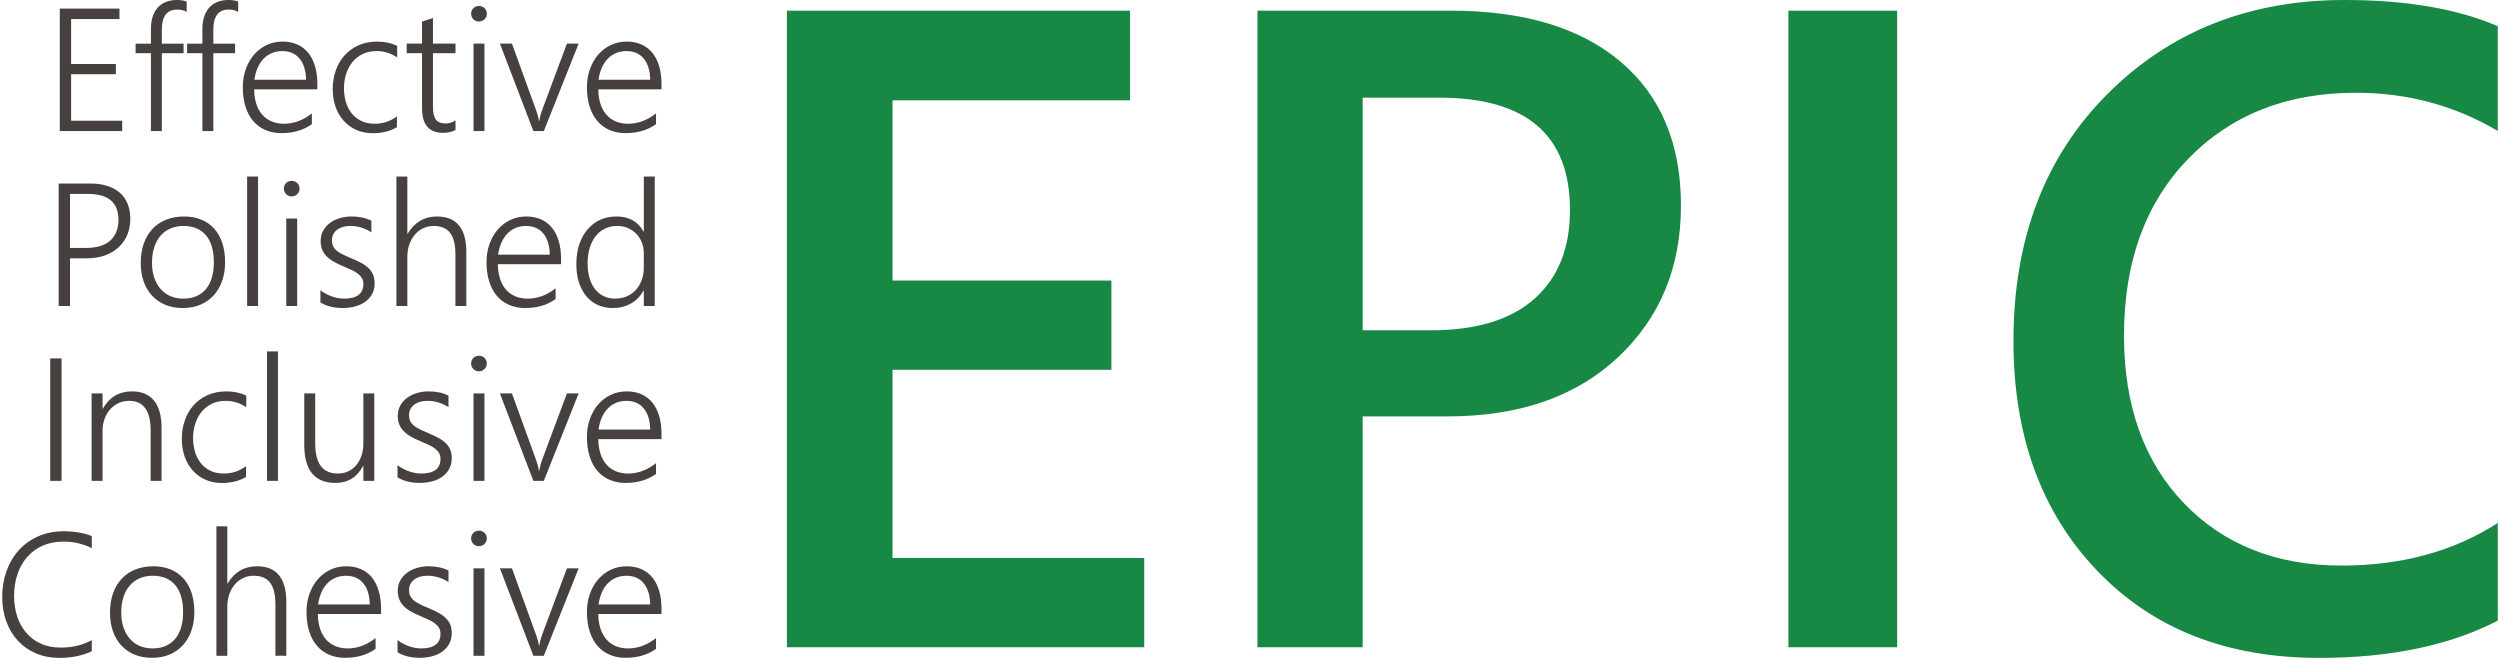
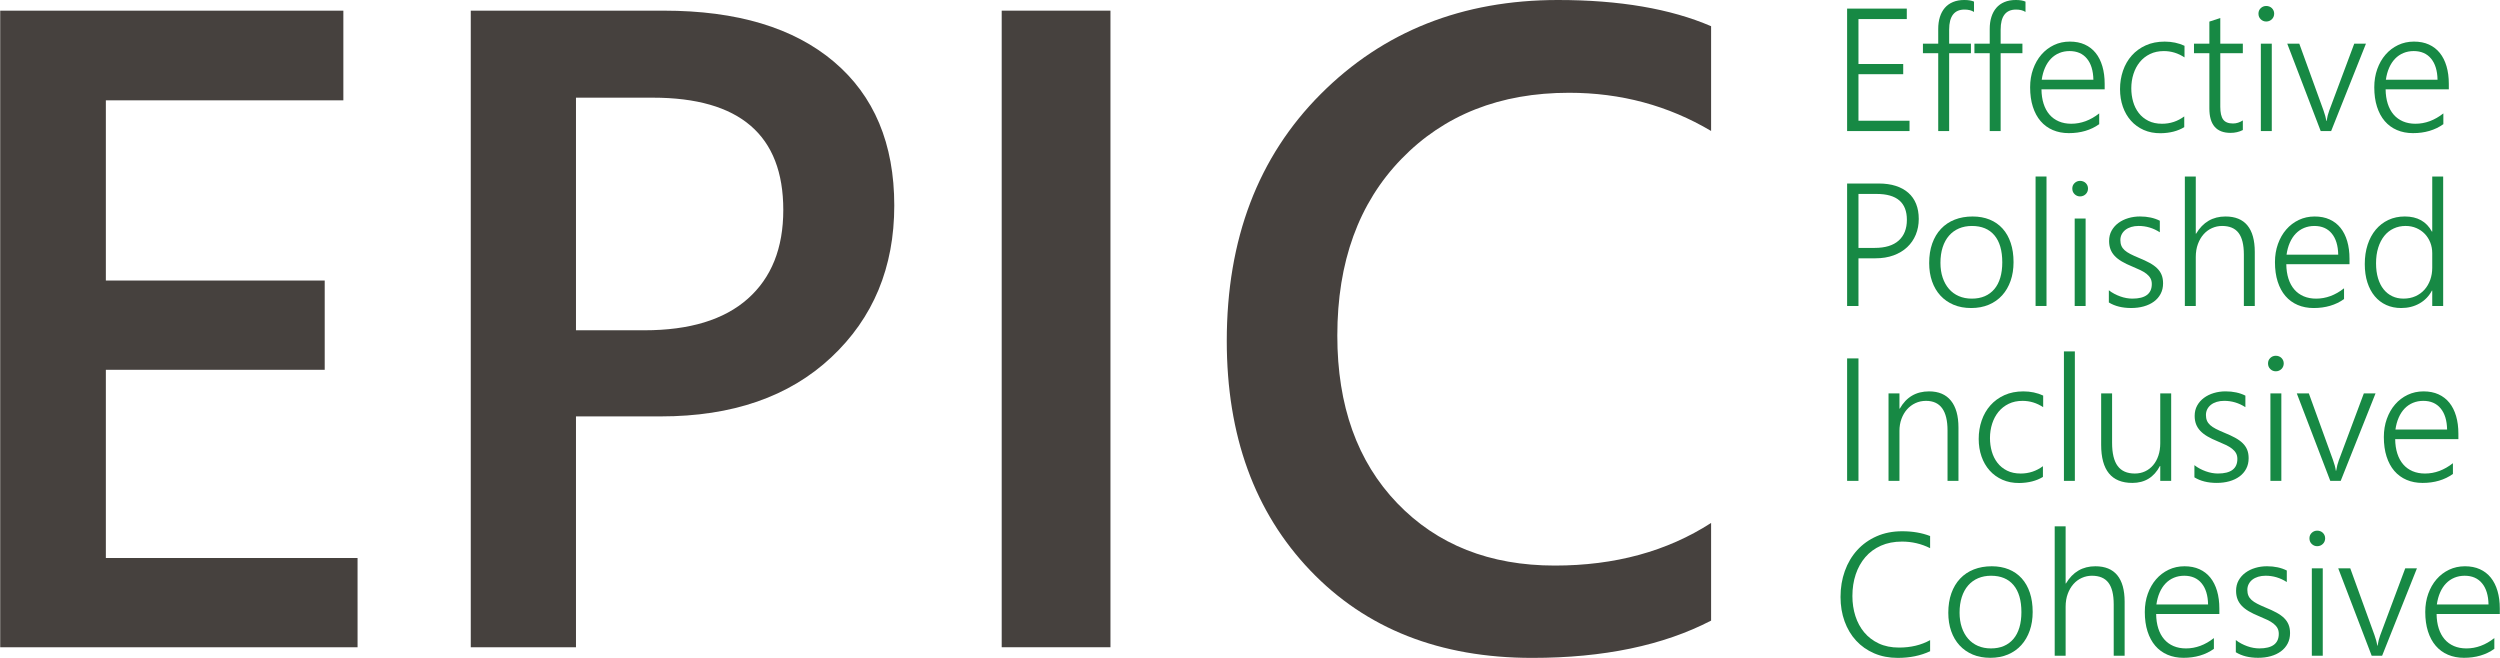
<svg xmlns="http://www.w3.org/2000/svg" enable-background="new 0 0 380 100" viewBox="0 0 380 100">
-   <path d="m173.927 98.381h-54.319v-96.761h52.159v13.63h-36.1v27.395h33.266v13.562h-33.266v28.61h38.259v13.563zm33.198-35.088v35.088h-15.992v-96.761h29.352c11.11 0 19.725 2.587 25.844 7.76 6.117 5.173 9.177 12.461 9.177 21.862s-3.196 17.095-9.583 23.076c-6.387 5.983-15.024 8.975-25.911 8.975h-12.887zm0-48.448v35.358h10.391c6.883 0 12.122-1.596 15.722-4.791 3.599-3.193 5.398-7.691 5.398-13.495 0-11.379-6.612-17.071-19.837-17.071h-11.674zm81.242 83.536h-16.532v-96.761h16.532zm91.296-4.049c-7.287 3.779-16.352 5.668-27.194 5.668-14.035 0-25.28-4.43-33.738-13.293-8.458-8.861-12.686-20.489-12.686-34.885 0-15.474 4.757-27.98 14.273-37.517 9.514-9.536 21.534-14.305 36.066-14.305 9.356 0 17.116 1.328 23.279 3.982v15.924c-6.523-3.869-13.72-5.804-21.592-5.804-10.481 0-18.973 3.352-25.473 10.055-6.502 6.703-9.749 15.655-9.749 26.856 0 10.661 3.036 19.152 9.108 25.473 6.074 6.32 14.059 9.48 23.955 9.48 9.131 0 17.049-2.159 23.752-6.478v14.845z" fill="#178944" />
-   <path d="m9.086 19.925v-18.614h9.073v1.584h-7.347v6.828h6.802v1.558h-6.802v7.074h7.762v1.571h-9.489zm19.289-18.108c-.372-.242-.852-.363-1.441-.363-1.558 0-2.336 1.017-2.336 3.05v2.129h3.31v1.454h-3.31v11.838h-1.661v-11.838h-2.324v-1.454h2.324v-2.233c0-.666.084-1.27.253-1.811s.417-1.004.746-1.389c.329-.385.742-.681 1.24-.889.497-.208 1.071-.312 1.72-.312.623 0 1.116.082 1.48.247zm7.827 0c-.372-.242-.852-.363-1.441-.363-1.558 0-2.336 1.017-2.336 3.05v2.129h3.31v1.454h-3.31v11.838h-1.661v-11.838h-2.324v-1.454h2.324v-2.233c0-.666.084-1.27.253-1.811s.417-1.004.746-1.389.742-.681 1.24-.889c.497-.208 1.071-.312 1.72-.312.623 0 1.116.082 1.48.247zm2.427 11.76c.009.813.117 1.545.325 2.194s.506 1.198.896 1.649.863.794 1.421 1.032c.558.238 1.188.357 1.889.357 1.497 0 2.912-.523 4.245-1.571v1.635c-1.272.909-2.812 1.363-4.621 1.363-.891 0-1.7-.156-2.427-.467s-1.346-.764-1.856-1.356c-.511-.593-.904-1.322-1.181-2.187s-.415-1.852-.415-2.959c0-.995.151-1.917.454-2.765s.723-1.581 1.259-2.2c.536-.619 1.173-1.103 1.908-1.454s1.54-.526 2.414-.526c.857 0 1.614.149 2.272.448.658.298 1.209.725 1.655 1.279s.785 1.229 1.019 2.025c.234.796.35 1.687.35 2.674v.831h-9.605zm7.892-1.454c-.026-1.385-.355-2.458-.987-3.219s-1.51-1.142-2.635-1.142c-.562 0-1.084.1-1.564.298-.48.199-.902.487-1.266.863-.363.376-.664.835-.902 1.376-.238.541-.405 1.149-.5 1.824h7.853zm13.811 7.204c-.987.597-2.181.904-3.583.922-.952.009-1.809-.156-2.57-.493s-1.411-.807-1.947-1.408c-.536-.601-.948-1.311-1.233-2.129-.286-.818-.428-1.707-.428-2.667 0-.995.151-1.932.454-2.81s.744-1.644 1.324-2.297 1.289-1.17 2.129-1.551c.839-.381 1.8-.571 2.882-.571 1.099 0 2.103.212 3.011.636v1.765c-.969-.64-2.016-.961-3.141-.961-.787 0-1.488.149-2.103.448s-1.131.705-1.551 1.22c-.42.515-.74 1.116-.961 1.804s-.331 1.417-.331 2.187c0 .71.093 1.389.279 2.038s.472 1.222.857 1.72.872.893 1.46 1.188c.588.294 1.281.441 2.077.441 1.246 0 2.371-.372 3.375-1.116v1.635zm8.905.441c-.571.286-1.194.428-1.869.428-2.146 0-3.219-1.238-3.219-3.712v-8.398h-2.336v-1.454h2.336v-3.349l1.661-.545v3.894h3.427v1.454h-3.427v8.139c0 .9.147 1.549.441 1.947s.792.597 1.493.597c.519 0 1.017-.156 1.493-.467v1.467zm3.557-16.498c-.32 0-.597-.113-.831-.338s-.35-.511-.35-.857c0-.338.117-.617.35-.837s.511-.331.831-.331c.164 0 .32.028.467.084.147.056.275.136.383.24s.195.227.26.37.097.301.097.474c0 .164-.03.32-.091.467s-.147.275-.26.383-.24.193-.383.253-.301.091-.474.091zm-.818 16.654v-13.292h1.661v13.292zm10.683 0h-1.584l-5.088-13.292h1.83l3.673 10.125c.225.614.368 1.155.428 1.623h.052c.104-.623.238-1.147.402-1.571l3.803-10.177h1.778zm8.281-6.347c.009.813.117 1.545.325 2.194s.506 1.198.896 1.649.863.794 1.421 1.032c.558.238 1.188.357 1.889.357 1.497 0 2.912-.523 4.245-1.571v1.635c-1.272.909-2.812 1.363-4.621 1.363-.891 0-1.7-.156-2.427-.467s-1.346-.764-1.856-1.356-.904-1.322-1.181-2.187-.415-1.852-.415-2.959c0-.995.151-1.917.454-2.765s.723-1.581 1.259-2.2c.536-.619 1.173-1.103 1.908-1.454s1.54-.526 2.414-.526c.857 0 1.614.149 2.272.448s1.209.725 1.655 1.279.785 1.229 1.019 2.025.35 1.687.35 2.674v.831h-9.605zm7.892-1.454c-.026-1.385-.355-2.458-.987-3.219s-1.51-1.142-2.635-1.142c-.562 0-1.084.1-1.564.298-.48.199-.902.487-1.266.863-.363.376-.664.835-.902 1.376-.238.541-.405 1.149-.5 1.824h7.853zm-88.188 27.142v7.243h-1.726v-18.614h4.803c.978 0 1.843.121 2.596.363s1.389.593 1.908 1.051.913 1.021 1.181 1.687.402 1.428.402 2.284c0 .865-.151 1.664-.454 2.395-.303.731-.738 1.363-1.304 1.895s-1.257.948-2.07 1.246c-.813.298-1.735.448-2.765.448h-2.57zm0-9.787v8.204h2.466c1.601 0 2.817-.372 3.647-1.116.831-.744 1.246-1.796 1.246-3.154 0-2.622-1.532-3.933-4.595-3.933zm17.121 17.342c-.987 0-1.871-.164-2.655-.493-.783-.329-1.452-.794-2.006-1.395-.554-.601-.978-1.322-1.272-2.161-.294-.839-.441-1.77-.441-2.791 0-1.108.156-2.099.467-2.973s.755-1.616 1.331-2.226 1.27-1.075 2.083-1.395 1.722-.48 2.726-.48c.961 0 1.826.158 2.596.474s1.423.772 1.96 1.369.948 1.324 1.233 2.181c.286.857.428 1.83.428 2.921 0 1.038-.149 1.984-.448 2.836s-.725 1.586-1.279 2.2-1.229 1.09-2.025 1.428-1.696.506-2.7.506zm.13-12.474c-.727 0-1.385.126-1.973.376-.588.251-1.093.617-1.512 1.097s-.742 1.069-.967 1.765-.338 1.486-.338 2.369c0 .831.113 1.579.338 2.246s.543 1.238.954 1.713c.411.476.911.842 1.499 1.097.588.255 1.246.383 1.973.383.744 0 1.402-.123 1.973-.37s1.056-.606 1.454-1.077c.398-.472.699-1.049.902-1.733s.305-1.462.305-2.336c0-1.791-.398-3.161-1.194-4.108-.796-.947-1.934-1.421-3.414-1.421zm9.67 12.162v-19.678h1.661v19.678zm6.763-16.654c-.32 0-.597-.113-.831-.338s-.35-.511-.35-.857c0-.338.117-.617.35-.837.234-.221.511-.331.831-.331.164 0 .32.028.467.084s.275.136.383.24.195.227.26.37c.065.143.097.301.097.474 0 .164-.03.32-.091.467s-.147.275-.26.383-.24.193-.383.253-.301.091-.474.091zm-.818 16.654v-13.292h1.661v13.292zm5.192-2.388c.251.199.523.376.818.532.294.156.597.29.909.402s.625.197.941.253.617.084.902.084c1.973 0 2.959-.74 2.959-2.22 0-.338-.069-.629-.208-.876-.139-.247-.338-.472-.597-.675s-.571-.392-.935-.565c-.363-.173-.774-.355-1.233-.545-.614-.251-1.142-.506-1.584-.766s-.805-.543-1.09-.85c-.286-.307-.498-.645-.636-1.012-.139-.368-.208-.785-.208-1.253 0-.588.128-1.112.383-1.571s.599-.848 1.032-1.168c.433-.32.932-.565 1.499-.733.567-.169 1.162-.253 1.785-.253 1.151 0 2.155.216 3.011.649v1.752c-.995-.64-2.068-.961-3.219-.961-.415 0-.794.052-1.136.156-.342.104-.634.251-.876.441s-.43.417-.565.681-.201.556-.201.876c0 .329.052.617.156.863.104.247.266.469.487.668s.506.389.857.571.777.376 1.279.584c.64.26 1.194.517 1.661.772s.852.532 1.155.831c.303.298.528.632.675 1s.221.794.221 1.279c0 .597-.123 1.129-.37 1.597s-.588.861-1.025 1.181-.95.562-1.538.727-1.229.247-1.921.247c-1.341 0-2.471-.281-3.388-.844v-1.856zm20.522 2.388v-7.814c0-1.488-.268-2.585-.805-3.291s-1.372-1.058-2.505-1.058c-.536 0-1.047.108-1.532.325s-.909.528-1.272.935c-.363.407-.653.902-.87 1.486-.216.584-.325 1.244-.325 1.98v7.438h-1.661v-19.678h1.661v8.684h.052c1.038-1.739 2.527-2.609 4.465-2.609 1.48 0 2.592.454 3.336 1.363s1.116 2.25 1.116 4.024v8.216zm6.451-6.347c.009.813.117 1.545.325 2.194s.506 1.198.896 1.649.863.794 1.421 1.032 1.188.357 1.889.357c1.497 0 2.912-.523 4.245-1.571v1.635c-1.272.909-2.812 1.363-4.621 1.363-.891 0-1.7-.156-2.427-.467s-1.346-.764-1.856-1.356c-.511-.593-.904-1.322-1.181-2.187-.277-.865-.415-1.852-.415-2.959 0-.995.151-1.917.454-2.765s.723-1.581 1.259-2.2c.536-.619 1.173-1.103 1.908-1.454.736-.35 1.54-.526 2.414-.526.857 0 1.614.149 2.272.448s1.209.725 1.655 1.279.785 1.229 1.019 2.025c.234.796.35 1.687.35 2.674v.831h-9.605zm7.892-1.454c-.026-1.385-.355-2.458-.987-3.219s-1.51-1.142-2.635-1.142c-.562 0-1.084.1-1.564.298s-.902.487-1.266.863c-.363.376-.664.835-.902 1.376-.238.541-.405 1.149-.5 1.824h7.853zm14.291 7.801v-2.336h-.052c-.441.839-1.071 1.491-1.889 1.954s-1.746.694-2.784.694c-.831 0-1.586-.154-2.265-.461s-1.261-.751-1.746-1.331-.859-1.281-1.123-2.103-.396-1.752-.396-2.791c0-1.073.145-2.053.435-2.94s.701-1.649 1.233-2.284 1.173-1.129 1.921-1.48c.749-.35 1.581-.526 2.499-.526 1.912 0 3.284.766 4.115 2.297h.052v-8.372h1.661v19.678zm0-8.022c0-.58-.1-1.121-.298-1.623s-.476-.939-.831-1.311-.781-.666-1.279-.883c-.498-.216-1.045-.325-1.642-.325-.658 0-1.263.13-1.817.389s-1.028.634-1.421 1.123-.701 1.084-.922 1.785-.331 1.497-.331 2.388c0 .839.1 1.592.298 2.259s.482 1.229.85 1.687.807.809 1.317 1.051 1.077.363 1.7.363c.675 0 1.283-.121 1.824-.363s1-.576 1.376-1.0.666-.922.87-1.493.305-1.181.305-1.83zm-88.499 34.605h-1.726v-18.614h1.726zm13.538 0v-7.658c0-3.003-1.09-4.504-3.271-4.504-.58 0-1.116.115-1.61.344-.493.229-.919.547-1.279.954s-.64.889-.844 1.447-.305 1.162-.305 1.811v7.606h-1.661v-13.292h1.661v2.311h.052c.987-1.748 2.471-2.622 4.452-2.622 1.454 0 2.561.472 3.323 1.415s1.142 2.306 1.142 4.089v8.1zm14.499-.597c-.987.597-2.181.904-3.583.922-.952.009-1.809-.156-2.57-.493-.761-.338-1.411-.807-1.947-1.408-.536-.601-.948-1.311-1.233-2.129s-.428-1.707-.428-2.667c0-.995.151-1.932.454-2.81s.744-1.644 1.324-2.297 1.289-1.17 2.129-1.551c.839-.381 1.8-.571 2.882-.571 1.099 0 2.103.212 3.011.636v1.765c-.969-.64-2.016-.961-3.141-.961-.787 0-1.488.149-2.103.448s-1.131.705-1.551 1.22-.74 1.116-.961 1.804c-.221.688-.331 1.417-.331 2.187 0 .71.093 1.389.279 2.038s.472 1.222.857 1.72.872.893 1.46 1.188c.588.294 1.281.441 2.077.441 1.246 0 2.371-.372 3.375-1.116v1.635zm3.193.597v-19.678h1.661v19.678zm14.642 0v-2.259h-.052c-.9 1.713-2.297 2.57-4.193 2.57-3.159 0-4.738-1.93-4.738-5.789v-7.814h1.661v7.503c0 1.592.283 2.769.85 3.531s1.434 1.142 2.603 1.142c.571 0 1.093-.11 1.564-.331s.878-.532 1.22-.935.608-.885.798-1.447.286-1.185.286-1.869v-7.593h1.661v13.292h-1.661zm5.192-2.388c.251.199.523.376.818.532.294.156.597.29.909.402s.625.197.941.253.617.084.902.084c1.973 0 2.959-.74 2.959-2.22 0-.338-.069-.629-.208-.876-.139-.247-.338-.472-.597-.675s-.571-.392-.935-.565c-.363-.173-.774-.355-1.233-.545-.614-.251-1.142-.506-1.584-.766s-.805-.543-1.09-.85c-.286-.307-.498-.645-.636-1.012-.139-.368-.208-.785-.208-1.253 0-.588.128-1.112.383-1.571s.599-.848 1.032-1.168c.433-.32.932-.565 1.499-.733.567-.169 1.162-.253 1.785-.253 1.151 0 2.155.216 3.011.649v1.752c-.995-.64-2.068-.961-3.219-.961-.415 0-.794.052-1.136.156-.342.104-.634.251-.876.441s-.43.417-.565.681c-.134.264-.201.556-.201.876 0 .329.052.617.156.863.104.247.266.469.487.668s.506.389.857.571.777.376 1.279.584c.64.26 1.194.517 1.661.772.467.255.852.532 1.155.831s.528.632.675 1.0.221.794.221 1.279c0 .597-.123 1.129-.37 1.597s-.588.861-1.025 1.181-.95.562-1.538.727c-.588.164-1.229.247-1.921.247-1.341 0-2.471-.281-3.388-.844v-1.856zm12.37-14.265c-.32 0-.597-.113-.831-.338s-.35-.511-.35-.857c0-.338.117-.617.35-.837s.511-.331.831-.331c.164 0 .32.028.467.084s.275.136.383.24.195.227.26.37c.065.143.097.301.097.474 0 .164-.03.32-.091.467s-.147.275-.26.383-.24.193-.383.253-.301.091-.474.091zm-.818 16.654v-13.292h1.661v13.292zm10.683 0h-1.584l-5.088-13.292h1.83l3.673 10.125c.225.614.368 1.155.428 1.623h.052c.104-.623.238-1.147.402-1.571l3.803-10.177h1.778zm8.281-6.347c.009.813.117 1.545.325 2.194s.506 1.198.896 1.649.863.794 1.421 1.032c.558.238 1.188.357 1.889.357 1.497 0 2.912-.523 4.245-1.571v1.635c-1.272.909-2.812 1.363-4.621 1.363-.891 0-1.7-.156-2.427-.467s-1.346-.764-1.856-1.356-.904-1.322-1.181-2.187-.415-1.852-.415-2.959c0-.995.151-1.917.454-2.765s.723-1.581 1.259-2.2c.536-.619 1.173-1.103 1.908-1.454s1.54-.526 2.414-.526c.857 0 1.614.149 2.272.448s1.209.725 1.655 1.279.785 1.229 1.019 2.025.35 1.687.35 2.674v.831h-9.605zm7.892-1.454c-.026-1.385-.355-2.458-.987-3.219s-1.51-1.142-2.635-1.142c-.562 0-1.084.1-1.564.298-.48.199-.902.487-1.266.863-.363.376-.664.835-.902 1.376-.238.541-.405 1.149-.5 1.824h7.853zm-84.878 33.697c-1.437.675-3.076 1.012-4.92 1.012-1.315 0-2.51-.232-3.583-.694-1.073-.463-1.988-1.105-2.745-1.928s-1.341-1.8-1.752-2.933-.617-2.371-.617-3.712c0-1.411.218-2.724.655-3.939s1.062-2.272 1.876-3.167 1.798-1.599 2.953-2.109 2.451-.766 3.888-.766c1.584 0 2.998.242 4.245.727v1.843c-1.333-.666-2.756-1-4.271-1-1.203 0-2.272.208-3.206.623s-1.722.993-2.362 1.733-1.129 1.614-1.467 2.622-.506 2.109-.506 3.304c0 1.073.151 2.083.454 3.031s.751 1.776 1.343 2.486 1.331 1.272 2.213 1.687 1.908.623 3.076.623c1.791 0 3.366-.376 4.725-1.129v1.687zm9.138 1c-.987 0-1.871-.164-2.655-.493-.783-.329-1.452-.794-2.006-1.395-.554-.601-.978-1.322-1.272-2.161-.294-.839-.441-1.77-.441-2.791 0-1.108.156-2.099.467-2.973s.755-1.616 1.331-2.226 1.27-1.075 2.083-1.395 1.722-.48 2.726-.48c.961 0 1.826.158 2.596.474.77.316 1.423.772 1.96 1.369s.948 1.324 1.233 2.181c.286.857.428 1.83.428 2.921 0 1.038-.149 1.984-.448 2.836s-.725 1.586-1.279 2.2c-.554.614-1.229 1.09-2.025 1.428s-1.696.506-2.7.506zm.13-12.474c-.727 0-1.385.126-1.973.376-.588.251-1.093.617-1.512 1.097s-.742 1.069-.967 1.765-.338 1.486-.338 2.369c0 .831.113 1.579.338 2.246s.543 1.237.954 1.713c.411.476.911.842 1.499 1.097.588.255 1.246.383 1.973.383.744 0 1.402-.123 1.973-.37s1.056-.606 1.454-1.077.699-1.049.902-1.733c.203-.684.305-1.462.305-2.336 0-1.791-.398-3.161-1.194-4.108-.796-.947-1.934-1.421-3.414-1.421zm18.64 12.162v-7.814c0-1.488-.268-2.585-.805-3.291s-1.372-1.058-2.505-1.058c-.536 0-1.047.108-1.532.325s-.909.528-1.272.935c-.363.407-.653.902-.87 1.486-.216.584-.325 1.244-.325 1.98v7.438h-1.661v-19.678h1.661v8.684h.052c1.038-1.739 2.527-2.609 4.465-2.609 1.48 0 2.592.454 3.336 1.363s1.116 2.25 1.116 4.024v8.216zm6.451-6.347c.009.813.117 1.545.325 2.194s.506 1.198.896 1.649.863.794 1.421 1.032 1.188.357 1.889.357c1.497 0 2.912-.523 4.245-1.571v1.635c-1.272.909-2.812 1.363-4.621 1.363-.891 0-1.7-.156-2.427-.467s-1.346-.764-1.856-1.356c-.511-.593-.904-1.322-1.181-2.187s-.415-1.852-.415-2.959c0-.995.151-1.917.454-2.765s.723-1.581 1.259-2.2c.536-.619 1.173-1.103 1.908-1.454s1.54-.526 2.414-.526c.857 0 1.614.149 2.272.448.658.298 1.209.725 1.655 1.279s.785 1.229 1.019 2.025c.234.796.35 1.687.35 2.674v.831h-9.605zm7.892-1.454c-.026-1.385-.355-2.458-.987-3.219s-1.51-1.142-2.635-1.142c-.562 0-1.084.1-1.564.298-.48.199-.902.487-1.266.863-.363.376-.664.835-.902 1.376-.238.541-.405 1.149-.5 1.824h7.853zm4.219 5.413c.251.199.523.376.818.532s.597.29.909.402.625.197.941.253c.316.056.617.084.902.084 1.973 0 2.959-.74 2.959-2.22 0-.338-.069-.629-.208-.876-.139-.247-.338-.472-.597-.675s-.571-.392-.935-.565c-.363-.173-.774-.355-1.233-.545-.614-.251-1.142-.506-1.584-.766s-.805-.543-1.09-.85c-.286-.307-.498-.645-.636-1.012-.139-.368-.208-.785-.208-1.253 0-.588.128-1.112.383-1.571s.599-.848 1.032-1.168c.433-.32.932-.565 1.499-.733.567-.169 1.162-.253 1.785-.253 1.151 0 2.155.216 3.011.649v1.752c-.995-.64-2.068-.961-3.219-.961-.415 0-.794.052-1.136.156-.342.104-.634.251-.876.441s-.43.417-.565.681c-.134.264-.201.556-.201.876 0 .329.052.617.156.863.104.247.266.469.487.668s.506.389.857.571.777.376 1.279.584c.64.26 1.194.517 1.661.772s.852.532 1.155.831.528.632.675 1.0.221.794.221 1.279c0 .597-.123 1.129-.37 1.597s-.588.861-1.025 1.181-.95.562-1.538.727-1.229.247-1.921.247c-1.341 0-2.471-.281-3.388-.844v-1.856zm12.37-14.265c-.32 0-.597-.113-.831-.338s-.35-.511-.35-.857c0-.338.117-.617.35-.837s.511-.331.831-.331c.164 0 .32.028.467.084s.275.136.383.24.195.227.26.37.097.301.097.474c0 .164-.03.32-.091.467s-.147.275-.26.383-.24.193-.383.253-.301.091-.474.091zm-.818 16.654v-13.292h1.661v13.292zm10.683 0h-1.584l-5.088-13.292h1.83l3.673 10.125c.225.614.368 1.155.428 1.623h.052c.104-.623.238-1.147.402-1.571l3.803-10.177h1.778zm8.281-6.347c.009.813.117 1.545.325 2.194s.506 1.198.896 1.649.863.794 1.421 1.032 1.188.357 1.889.357c1.497 0 2.912-.523 4.245-1.571v1.635c-1.272.909-2.812 1.363-4.621 1.363-.891 0-1.7-.156-2.427-.467s-1.346-.764-1.856-1.356-.904-1.322-1.181-2.187-.415-1.852-.415-2.959c0-.995.151-1.917.454-2.765s.723-1.581 1.259-2.2c.536-.619 1.173-1.103 1.908-1.454s1.54-.526 2.414-.526c.857 0 1.614.149 2.272.448s1.209.725 1.655 1.279.785 1.229 1.019 2.025.35 1.687.35 2.674v.831h-9.605zm7.892-1.454c-.026-1.385-.355-2.458-.987-3.219s-1.51-1.142-2.635-1.142c-.562 0-1.084.1-1.564.298-.48.199-.902.487-1.266.863-.363.376-.664.835-.902 1.376-.238.541-.405 1.149-.5 1.824h7.853z" fill="#46413e" />
+   <path d="m54.35 98.381h-54.319v-96.761h52.159v13.63h-36.1v27.395h33.266v13.562h-33.266v28.61h38.259z" fill="#46413e" />
+   <path d="m87.549 63.293v35.088h-15.992v-96.761h29.352c11.11 0 19.725 2.587 25.844 7.76 6.117 5.173 9.177 12.461 9.177 21.862s-3.196 17.095-9.583 23.076c-6.387 5.983-15.024 8.975-25.911 8.975h-12.887zm0-48.448v35.358h10.391c6.883 0 12.122-1.596 15.722-4.791 3.599-3.193 5.398-7.691 5.398-13.495 0-11.379-6.612-17.071-19.837-17.071h-11.674z" fill="#46413e" />
+   <path d="m168.79 98.381h-16.532v-96.761h16.532z" fill="#46413e" />
+   <path d="m260.087 94.332c-7.287 3.779-16.352 5.668-27.194 5.668-14.035 0-25.28-4.43-33.738-13.293-8.458-8.861-12.686-20.489-12.686-34.885 0-15.474 4.757-27.98 14.273-37.517 9.514-9.536 21.534-14.305 36.066-14.305 9.356 0 17.116 1.328 23.279 3.982v15.924c-6.523-3.869-13.72-5.804-21.593-5.804-10.481 0-18.973 3.352-25.473 10.055-6.502 6.703-9.749 15.655-9.749 26.856 0 10.661 3.036 19.152 9.108 25.473 6.074 6.32 14.059 9.48 23.955 9.48 9.131 0 17.049-2.159 23.752-6.478z" fill="#46413e" />
+   <g fill="#178944">
+     <path d="m280.76 19.925v-18.614h9.073v1.584h-7.347v6.828h6.802v1.558h-6.802v7.074h7.762v1.571h-9.489z" />
+     <path d="m300.049 1.817c-.372-.242-.852-.363-1.441-.363-1.558 0-2.337 1.017-2.337 3.05v2.129h3.31v1.454h-3.31v11.838h-1.661v-11.838h-2.324v-1.454h2.324v-2.233c0-.666.084-1.27.253-1.811s.417-1.004.746-1.389c.329-.385.742-.681 1.24-.889.498-.208 1.071-.312 1.72-.312.623 0 1.116.082 1.48.247z" />
+     <path d="m307.876 1.817c-.372-.242-.852-.363-1.441-.363-1.558 0-2.337 1.017-2.337 3.05v2.129h3.31v1.454h-3.31v11.838h-1.661v-11.838h-2.324v-1.454h2.324v-2.233c0-.666.084-1.27.253-1.811.169-.541.417-1.004.746-1.389s.742-.681 1.24-.889 1.071-.312 1.72-.312c.623 0 1.116.082 1.48.247v1.571z" />
+     <path d="m310.303 13.577c.009.813.117 1.545.325 2.194s.506 1.198.896 1.649.863.794 1.421 1.032c.558.238 1.188.357 1.889.357 1.497 0 2.912-.523 4.245-1.571v1.635c-1.272.909-2.812 1.363-4.621 1.363-.891 0-1.7-.156-2.427-.467s-1.346-.764-1.856-1.356-.904-1.322-1.181-2.187-.415-1.852-.415-2.959c0-.995.151-1.917.454-2.765s.723-1.581 1.259-2.2c.536-.619 1.173-1.103 1.908-1.454s1.54-.526 2.414-.526c.857 0 1.614.149 2.272.448.658.298 1.209.725 1.655 1.279.446.554.785 1.229 1.019 2.025.234.796.35 1.687.35 2.674v.831h-9.605zm7.892-1.454c-.026-1.385-.355-2.458-.987-3.219s-1.51-1.142-2.635-1.142c-.562 0-1.084.1-1.564.298-.48.199-.902.487-1.266.863-.363.376-.664.835-.902 1.376-.238.541-.405 1.149-.5 1.824h7.853z" />
+     <path d="m332.006 19.328c-.987.597-2.181.904-3.583.922-.952.009-1.809-.156-2.57-.493s-1.411-.807-1.947-1.408c-.536-.601-.948-1.311-1.233-2.129s-.428-1.707-.428-2.667c0-.995.151-1.932.454-2.81s.744-1.644 1.324-2.297 1.289-1.17 2.129-1.551 1.8-.571 2.882-.571c1.099 0 2.103.212 3.011.636v1.765c-.969-.64-2.016-.961-3.141-.961-.787 0-1.488.149-2.103.448s-1.131.705-1.551 1.22c-.42.515-.74 1.116-.961 1.804s-.331 1.417-.331 2.187c0 .71.093 1.389.279 2.038s.472 1.222.857 1.72.872.893 1.46 1.188c.588.294 1.281.441 2.077.441 1.246 0 2.371-.372 3.375-1.116v1.635z" />
+     <path d="m340.911 19.769c-.571.286-1.194.428-1.869.428-2.146 0-3.219-1.238-3.219-3.712v-8.398h-2.337v-1.454h2.337v-3.349l1.661-.545v3.894h3.427v1.454h-3.427v8.139c0 .9.147 1.549.441 1.947s.792.597 1.493.597c.519 0 1.017-.156 1.493-.467v1.467z" />
+     <path d="m344.467 3.271c-.32 0-.597-.113-.831-.338s-.35-.511-.35-.857c0-.338.117-.617.35-.837s.511-.331.831-.331c.164 0 .32.028.467.084.147.056.275.136.383.24s.195.227.26.37c.065.143.097.301.097.474 0 .164-.03.32-.091.467s-.147.275-.26.383-.24.193-.383.253-.301.091-.474.091zm-.818 16.654v-13.292h1.661v13.292z" />
+     <path d="m354.332 19.925h-1.584l-5.088-13.292h1.83l3.673 10.125c.225.614.368 1.155.428 1.623h.052c.104-.623.238-1.147.402-1.571l3.803-10.177h1.778z" />
+     <path d="m362.614 13.577c.009.813.117 1.545.325 2.194s.506 1.198.896 1.649c.389.45.863.794 1.421 1.032.558.238 1.188.357 1.889.357 1.497 0 2.912-.523 4.245-1.571v1.635c-1.272.909-2.812 1.363-4.621 1.363-.891 0-1.7-.156-2.427-.467s-1.346-.764-1.856-1.356-.904-1.322-1.181-2.187-.415-1.852-.415-2.959c0-.995.151-1.917.454-2.765s.723-1.581 1.259-2.2c.536-.619 1.173-1.103 1.908-1.454.736-.35 1.54-.526 2.414-.526.857 0 1.614.149 2.272.448.658.298 1.209.725 1.655 1.279.446.554.785 1.229 1.019 2.025.234.796.35 1.687.35 2.674v.831h-9.605zm7.892-1.454c-.026-1.385-.355-2.458-.987-3.219s-1.51-1.142-2.635-1.142c-.562 0-1.084.1-1.564.298-.48.199-.902.487-1.266.863-.363.376-.664.835-.902 1.376-.238.541-.405 1.149-.5 1.824h7.853z" />
+     <path d="m282.487 39.265v7.243h-1.726v-18.614h4.803c.978 0 1.843.121 2.596.363s1.389.593 1.908 1.051.913 1.021 1.181 1.687.402 1.428.402 2.284c0 .865-.151 1.664-.454 2.395-.303.731-.738 1.363-1.304 1.895s-1.257.948-2.07 1.246c-.813.298-1.735.448-2.765.448h-2.57zm0-9.787v8.204h2.466c1.601 0 2.817-.372 3.647-1.116s1.246-1.796 1.246-3.154c0-2.622-1.532-3.933-4.595-3.933z" />
+     <path d="m299.608 46.82c-.987 0-1.871-.164-2.655-.493s-1.452-.794-2.006-1.395c-.554-.601-.978-1.322-1.272-2.161s-.441-1.77-.441-2.791c0-1.108.156-2.099.467-2.973s.755-1.616 1.331-2.226 1.27-1.075 2.083-1.395 1.722-.48 2.726-.48c.961 0 1.826.158 2.596.474s1.423.772 1.96 1.369.948 1.324 1.233 2.181c.286.857.428 1.83.428 2.921 0 1.038-.149 1.984-.448 2.836s-.725 1.586-1.279 2.2c-.554.614-1.229 1.09-2.025 1.428-.796.338-1.696.506-2.7.506zm.13-12.474c-.727 0-1.385.126-1.973.376-.588.251-1.093.617-1.512 1.097-.42.48-.742 1.069-.967 1.765s-.338 1.486-.338 2.369c0 .831.113 1.579.338 2.246s.543 1.238.954 1.713c.411.476.911.842 1.499 1.097s1.246.383 1.973.383c.744 0 1.402-.123 1.973-.37s1.056-.606 1.454-1.077c.398-.472.699-1.049.902-1.733.203-.684.305-1.462.305-2.336 0-1.791-.398-3.161-1.194-4.108-.796-.947-1.934-1.421-3.414-1.421z" />
+     <path d="m309.408 46.508v-19.678h1.661v19.678z" />
+     <path d="m316.171 29.855c-.32 0-.597-.113-.831-.338s-.35-.511-.35-.857c0-.338.117-.617.35-.837.234-.221.511-.331.831-.331.164 0 .32.028.467.084.147.056.275.136.383.24s.195.227.26.37c.065.143.097.301.097.474 0 .164-.03.32-.091.467s-.147.275-.26.383-.24.193-.383.253-.301.091-.474.091zm-.818 16.654v-13.292h1.661v13.292z" />
+     <path d="m320.545 44.12c.251.199.523.376.818.532s.597.29.909.402.625.197.941.253.617.084.902.084c1.973 0 2.959-.74 2.959-2.22 0-.338-.069-.629-.208-.876-.139-.247-.338-.472-.597-.675s-.571-.392-.935-.565c-.363-.173-.774-.355-1.233-.545-.614-.251-1.142-.506-1.584-.766-.441-.26-.805-.543-1.09-.85-.286-.307-.498-.645-.636-1.012-.139-.368-.208-.785-.208-1.253 0-.588.128-1.112.383-1.571s.599-.848 1.032-1.168.932-.565 1.499-.733 1.162-.253 1.785-.253c1.151 0 2.155.216 3.011.649v1.752c-.995-.64-2.068-.961-3.219-.961-.415 0-.794.052-1.136.156-.342.104-.634.251-.876.441-.242.19-.43.417-.565.681s-.201.556-.201.876c0 .329.052.617.156.863.104.247.266.469.487.668.221.199.506.389.857.571s.777.376 1.279.584c.64.26 1.194.517 1.661.772s.852.532 1.155.831c.303.298.528.632.675 1s.221.794.221 1.279c0 .597-.123 1.129-.37 1.597s-.588.861-1.025 1.181-.95.562-1.538.727-1.229.247-1.921.247c-1.341 0-2.471-.281-3.388-.844z" />
+     <path d="m341.067 46.508v-7.814c0-1.488-.268-2.585-.805-3.291s-1.372-1.058-2.505-1.058c-.536 0-1.047.108-1.532.325-.485.216-.909.528-1.272.935s-.653.902-.87 1.486-.325 1.244-.325 1.98v7.438h-1.661v-19.678h1.661v8.684h.052c1.038-1.739 2.527-2.609 4.465-2.609 1.48 0 2.592.454 3.336 1.363s1.116 2.25 1.116 4.024v8.216z" />
+     <path d="m347.518 40.161c.009.813.117 1.545.325 2.194s.506 1.198.896 1.649.863.794 1.421 1.032c.558.238 1.188.357 1.889.357 1.497 0 2.912-.523 4.245-1.571v1.635c-1.272.909-2.812 1.363-4.621 1.363-.891 0-1.7-.156-2.427-.467s-1.346-.764-1.856-1.356-.904-1.322-1.181-2.187c-.277-.865-.415-1.852-.415-2.959 0-.995.151-1.917.454-2.765.303-.848.723-1.581 1.259-2.2s1.173-1.103 1.908-1.454c.736-.35 1.54-.526 2.414-.526.857 0 1.614.149 2.272.448.658.298 1.209.725 1.655 1.279s.785 1.229 1.019 2.025c.234.796.35 1.687.35 2.674v.831h-9.605zm7.892-1.454c-.026-1.385-.355-2.458-.987-3.219s-1.51-1.142-2.635-1.142c-.562 0-1.084.1-1.564.298s-.902.487-1.266.863-.664.835-.902 1.376-.405 1.149-.5 1.824h7.853z" />
+     <path d="m369.701 46.508v-2.336h-.052c-.441.839-1.071 1.491-1.889 1.954s-1.746.694-2.784.694c-.831 0-1.586-.154-2.265-.461-.679-.307-1.261-.751-1.746-1.331s-.859-1.281-1.123-2.103-.396-1.752-.396-2.791c0-1.073.145-2.053.435-2.94.29-.887.701-1.649 1.233-2.284s1.173-1.129 1.921-1.48c.749-.35 1.581-.526 2.499-.526 1.912 0 3.284.766 4.115 2.297h.052v-8.372h1.661v19.678zm0-8.022c0-.58-.1-1.121-.299-1.623s-.476-.939-.831-1.311-.781-.666-1.279-.883c-.498-.216-1.045-.325-1.642-.325-.658 0-1.263.13-1.817.389s-1.028.634-1.421 1.123c-.394.489-.701 1.084-.922 1.785s-.331 1.497-.331 2.388c0 .839.1 1.592.299 2.259s.482 1.229.85 1.687.807.809 1.317 1.051 1.077.363 1.7.363c.675 0 1.283-.121 1.824-.363.541-.242 1-.576 1.376-1s.666-.922.87-1.493c.203-.571.305-1.181.305-1.83v-2.22z" />
+     <path d="m282.487 73.092h-1.726v-18.614h1.726z" />
+     <path d="m296.025 73.092v-7.658c0-3.003-1.09-4.504-3.271-4.504-.58 0-1.116.115-1.609.344-.493.229-.919.547-1.279.954s-.64.889-.844 1.447-.305 1.162-.305 1.811v7.606h-1.661v-13.292h1.661v2.311h.052c.987-1.748 2.471-2.622 4.452-2.622 1.454 0 2.561.472 3.323 1.415s1.142 2.306 1.142 4.089v8.1z" />
+     <path d="m310.524 72.495c-.987.597-2.181.904-3.583.922-.952.009-1.809-.156-2.57-.493-.761-.338-1.411-.807-1.947-1.408-.536-.601-.948-1.311-1.233-2.129-.286-.818-.428-1.707-.428-2.667 0-.995.151-1.932.454-2.81s.744-1.644 1.324-2.297 1.289-1.17 2.129-1.551c.839-.381 1.8-.571 2.882-.571 1.099 0 2.103.212 3.011.636v1.765c-.969-.64-2.016-.961-3.141-.961-.787 0-1.488.149-2.103.448s-1.131.705-1.551 1.22c-.42.515-.74 1.116-.961 1.804s-.331 1.417-.331 2.187c0 .71.093 1.389.279 2.038.186.649.472 1.222.857 1.72s.872.893 1.46 1.188 1.281.441 2.077.441c1.246 0 2.371-.372 3.375-1.116v1.635z" />
+     <path d="m313.717 73.092v-19.678h1.661v19.678z" />
+     <path d="m328.359 73.092v-2.259h-.052c-.9 1.713-2.297 2.57-4.193 2.57-3.159 0-4.738-1.93-4.738-5.789v-7.814h1.661v7.503c0 1.592.283 2.769.85 3.531s1.434 1.142 2.603 1.142c.571 0 1.093-.11 1.564-.331s.878-.532 1.22-.935.608-.885.798-1.447.286-1.185.286-1.869v-7.593h1.661v13.292h-1.662z" />
+     <path d="m333.551 70.704c.251.199.523.376.818.532s.597.29.909.402.625.197.941.253.617.084.902.084c1.973 0 2.959-.74 2.959-2.22 0-.338-.069-.629-.208-.876-.139-.247-.338-.472-.597-.675s-.571-.392-.935-.565c-.363-.173-.774-.355-1.233-.545-.614-.251-1.142-.506-1.584-.766s-.805-.543-1.09-.85-.498-.645-.636-1.012c-.139-.368-.208-.785-.208-1.253 0-.588.128-1.112.383-1.571s.599-.848 1.032-1.168.932-.565 1.499-.733 1.162-.253 1.785-.253c1.151 0 2.155.216 3.011.649v1.752c-.995-.64-2.068-.961-3.219-.961-.415 0-.794.052-1.136.156-.342.104-.634.251-.876.441s-.43.417-.565.681c-.134.264-.201.556-.201.876 0 .329.052.617.156.863.104.247.266.469.487.668s.506.389.857.571.777.376 1.279.584c.64.26 1.194.517 1.661.772.467.255.852.532 1.155.831.303.298.528.632.675 1s.221.794.221 1.279c0 .597-.123 1.129-.37 1.597s-.588.861-1.025 1.181-.95.562-1.538.727c-.588.164-1.229.247-1.921.247-1.341 0-2.471-.281-3.388-.844v-1.856z" />
+     <path d="m345.921 56.438c-.32 0-.597-.113-.831-.338s-.35-.511-.35-.857c0-.338.117-.617.35-.837s.511-.331.831-.331c.164 0 .32.028.467.084.147.056.275.136.383.24s.195.227.26.37c.065.143.097.301.097.474 0 .164-.03.32-.091.467s-.147.275-.26.383-.24.193-.383.253-.301.091-.474.091zm-.818 16.654v-13.292h1.661v13.292z" />
+     <path d="m355.786 73.092h-1.584l-5.088-13.292h1.83l3.673 10.125c.225.614.368 1.155.428 1.623h.052c.104-.623.238-1.147.402-1.571l3.803-10.177h1.778z" />
+     <path d="m364.068 66.745c.009.813.117 1.545.325 2.194s.506 1.198.896 1.649.863.794 1.421 1.032c.558.238 1.188.357 1.889.357 1.497 0 2.912-.523 4.245-1.571v1.635c-1.272.909-2.812 1.363-4.621 1.363-.891 0-1.7-.156-2.427-.467s-1.346-.764-1.856-1.356-.904-1.322-1.181-2.187-.415-1.852-.415-2.959c0-.995.151-1.917.454-2.765s.723-1.581 1.259-2.2c.536-.619 1.173-1.103 1.908-1.454.736-.35 1.54-.526 2.414-.526.857 0 1.614.149 2.272.448.658.298 1.209.725 1.655 1.279s.785 1.229 1.019 2.025c.234.796.35 1.687.35 2.674v.831h-9.605zm7.892-1.454c-.026-1.385-.355-2.458-.987-3.219s-1.51-1.142-2.635-1.142c-.562 0-1.084.1-1.564.298-.48.199-.902.487-1.266.863s-.664.835-.902 1.376-.405 1.149-.5 1.824h7.853z" />
+     <path d="m293.377 98.987c-1.437.675-3.076 1.012-4.92 1.012-1.315 0-2.51-.232-3.583-.694-1.073-.463-1.988-1.105-2.745-1.928-.757-.822-1.341-1.8-1.752-2.933s-.617-2.371-.617-3.712c0-1.411.218-2.724.655-3.939s1.062-2.272 1.876-3.167c.813-.896 1.798-1.599 2.953-2.109s2.451-.766 3.888-.766c1.584 0 2.998.242 4.245.727v1.843c-1.333-.666-2.756-1-4.271-1-1.203 0-2.272.208-3.206.623s-1.722.993-2.362 1.733-1.129 1.614-1.467 2.622-.506 2.109-.506 3.304c0 1.073.151 2.083.454 3.031.303.948.751 1.776 1.343 2.486.593.71 1.331 1.272 2.213 1.687s1.908.623 3.076.623c1.791 0 3.366-.376 4.725-1.129z" />
+     <path d="m302.515 99.987c-.987 0-1.871-.164-2.654-.493s-1.452-.794-2.006-1.395-.978-1.322-1.272-2.161c-.294-.839-.441-1.77-.441-2.791 0-1.108.156-2.099.467-2.973s.755-1.616 1.331-2.226c.575-.61 1.27-1.075 2.083-1.395s1.722-.48 2.726-.48c.961 0 1.826.158 2.596.474.77.316 1.423.772 1.96 1.369s.948 1.324 1.233 2.181.428 1.83.428 2.921c0 1.038-.149 1.984-.448 2.836s-.725 1.586-1.279 2.2c-.554.614-1.229 1.09-2.025 1.428-.796.338-1.696.506-2.7.506zm.13-12.474c-.727 0-1.385.126-1.973.376-.588.251-1.093.617-1.512 1.097-.42.48-.742 1.069-.967 1.765s-.338 1.486-.338 2.369c0 .831.113 1.579.338 2.246s.543 1.237.954 1.713.911.842 1.499 1.097 1.246.383 1.973.383c.744 0 1.402-.123 1.973-.37s1.056-.606 1.454-1.077.699-1.049.902-1.733c.203-.684.305-1.462.305-2.336 0-1.791-.398-3.161-1.194-4.108-.796-.947-1.934-1.421-3.414-1.421z" />
+     <path d="m321.284 99.675v-7.814c0-1.488-.268-2.585-.805-3.291-.536-.705-1.372-1.058-2.505-1.058-.536 0-1.047.108-1.532.325s-.909.528-1.272.935c-.363.407-.653.902-.87 1.486s-.325 1.244-.325 1.98v7.438h-1.661v-19.678h1.661v8.684h.052c1.038-1.739 2.527-2.609 4.465-2.609 1.48 0 2.592.454 3.336 1.363s1.116 2.25 1.116 4.024v8.216z" />
+     <path d="m327.735 93.328c.009.813.117 1.545.325 2.194s.506 1.198.896 1.649.863.794 1.421 1.032c.558.238 1.188.357 1.889.357 1.497 0 2.912-.523 4.245-1.571v1.635c-1.272.909-2.812 1.363-4.621 1.363-.891 0-1.7-.156-2.427-.467s-1.346-.764-1.856-1.356-.904-1.322-1.181-2.187-.415-1.852-.415-2.959c0-.995.151-1.917.454-2.765s.723-1.581 1.259-2.2c.536-.619 1.173-1.103 1.908-1.454s1.54-.526 2.414-.526c.857 0 1.614.149 2.272.448s1.209.725 1.655 1.279c.446.554.785 1.229 1.019 2.025.234.796.35 1.687.35 2.674v.831h-9.605zm7.892-1.454c-.026-1.385-.355-2.458-.987-3.219s-1.51-1.142-2.635-1.142c-.562 0-1.084.1-1.564.298-.48.199-.902.487-1.266.863-.363.376-.664.835-.902 1.376s-.405 1.149-.5 1.824h7.853z" />
+     <path d="m339.846 97.287c.251.199.523.376.818.532s.597.29.909.402.625.197.941.253c.316.056.617.084.902.084 1.973 0 2.959-.74 2.959-2.22 0-.338-.069-.629-.208-.876-.139-.247-.338-.472-.597-.675s-.571-.392-.935-.565c-.363-.173-.774-.355-1.233-.545-.614-.251-1.142-.506-1.584-.766-.441-.26-.805-.543-1.09-.85-.286-.307-.498-.645-.636-1.012s-.208-.785-.208-1.253c0-.588.128-1.112.383-1.571s.599-.848 1.032-1.168.932-.565 1.499-.733c.567-.169 1.162-.253 1.785-.253 1.151 0 2.155.216 3.011.649v1.752c-.995-.64-2.068-.961-3.219-.961-.415 0-.794.052-1.136.156-.342.104-.634.251-.876.441s-.43.417-.565.681-.201.556-.201.876c0 .329.052.617.156.863s.266.469.487.668c.221.199.506.389.857.571s.777.376 1.279.584c.64.26 1.194.517 1.661.772s.852.532 1.155.831c.303.298.528.632.675 1s.221.794.221 1.279c0 .597-.123 1.129-.37 1.597s-.588.861-1.026 1.181c-.437.32-.95.562-1.538.727s-1.229.247-1.921.247c-1.341 0-2.471-.281-3.388-.844v-1.856z" />
+     <path d="m352.216 83.022c-.32 0-.597-.113-.831-.338s-.35-.511-.35-.857c0-.338.117-.617.35-.837s.511-.331.831-.331c.164 0 .32.028.467.084s.275.136.383.24.195.227.26.37c.065.143.097.301.097.474 0 .164-.03.32-.091.467-.06.147-.147.275-.26.383s-.24.193-.383.253-.301.091-.474.091zm-.818 16.654v-13.292h1.661v13.292z" />
+     <path d="m362.081 99.675h-1.584l-5.088-13.292h1.83l3.673 10.125c.225.614.368 1.155.428 1.623h.052c.104-.623.238-1.147.402-1.571l3.803-10.177h1.778z" />
+     <path d="m370.363 93.328c.009.813.117 1.545.325 2.194s.506 1.198.896 1.649.863.794 1.421 1.032c.558.238 1.188.357 1.889.357 1.497 0 2.912-.523 4.245-1.571v1.635c-1.272.909-2.812 1.363-4.621 1.363-.891 0-1.7-.156-2.427-.467s-1.346-.764-1.856-1.356-.904-1.322-1.181-2.187-.415-1.852-.415-2.959c0-.995.151-1.917.454-2.765.303-.848.723-1.581 1.259-2.2.536-.619 1.173-1.103 1.908-1.454.736-.35 1.54-.526 2.414-.526.857 0 1.614.149 2.272.448.658.298 1.209.725 1.655 1.279s.785 1.229 1.019 2.025c.234.796.35 1.687.35 2.674v.831h-9.605zm7.892-1.454c-.026-1.385-.355-2.458-.987-3.219s-1.51-1.142-2.635-1.142c-.562 0-1.084.1-1.564.298s-.902.487-1.266.863-.664.835-.902 1.376c-.238.541-.405 1.149-.5 1.824h7.853z" />
+   </g>
</svg>
